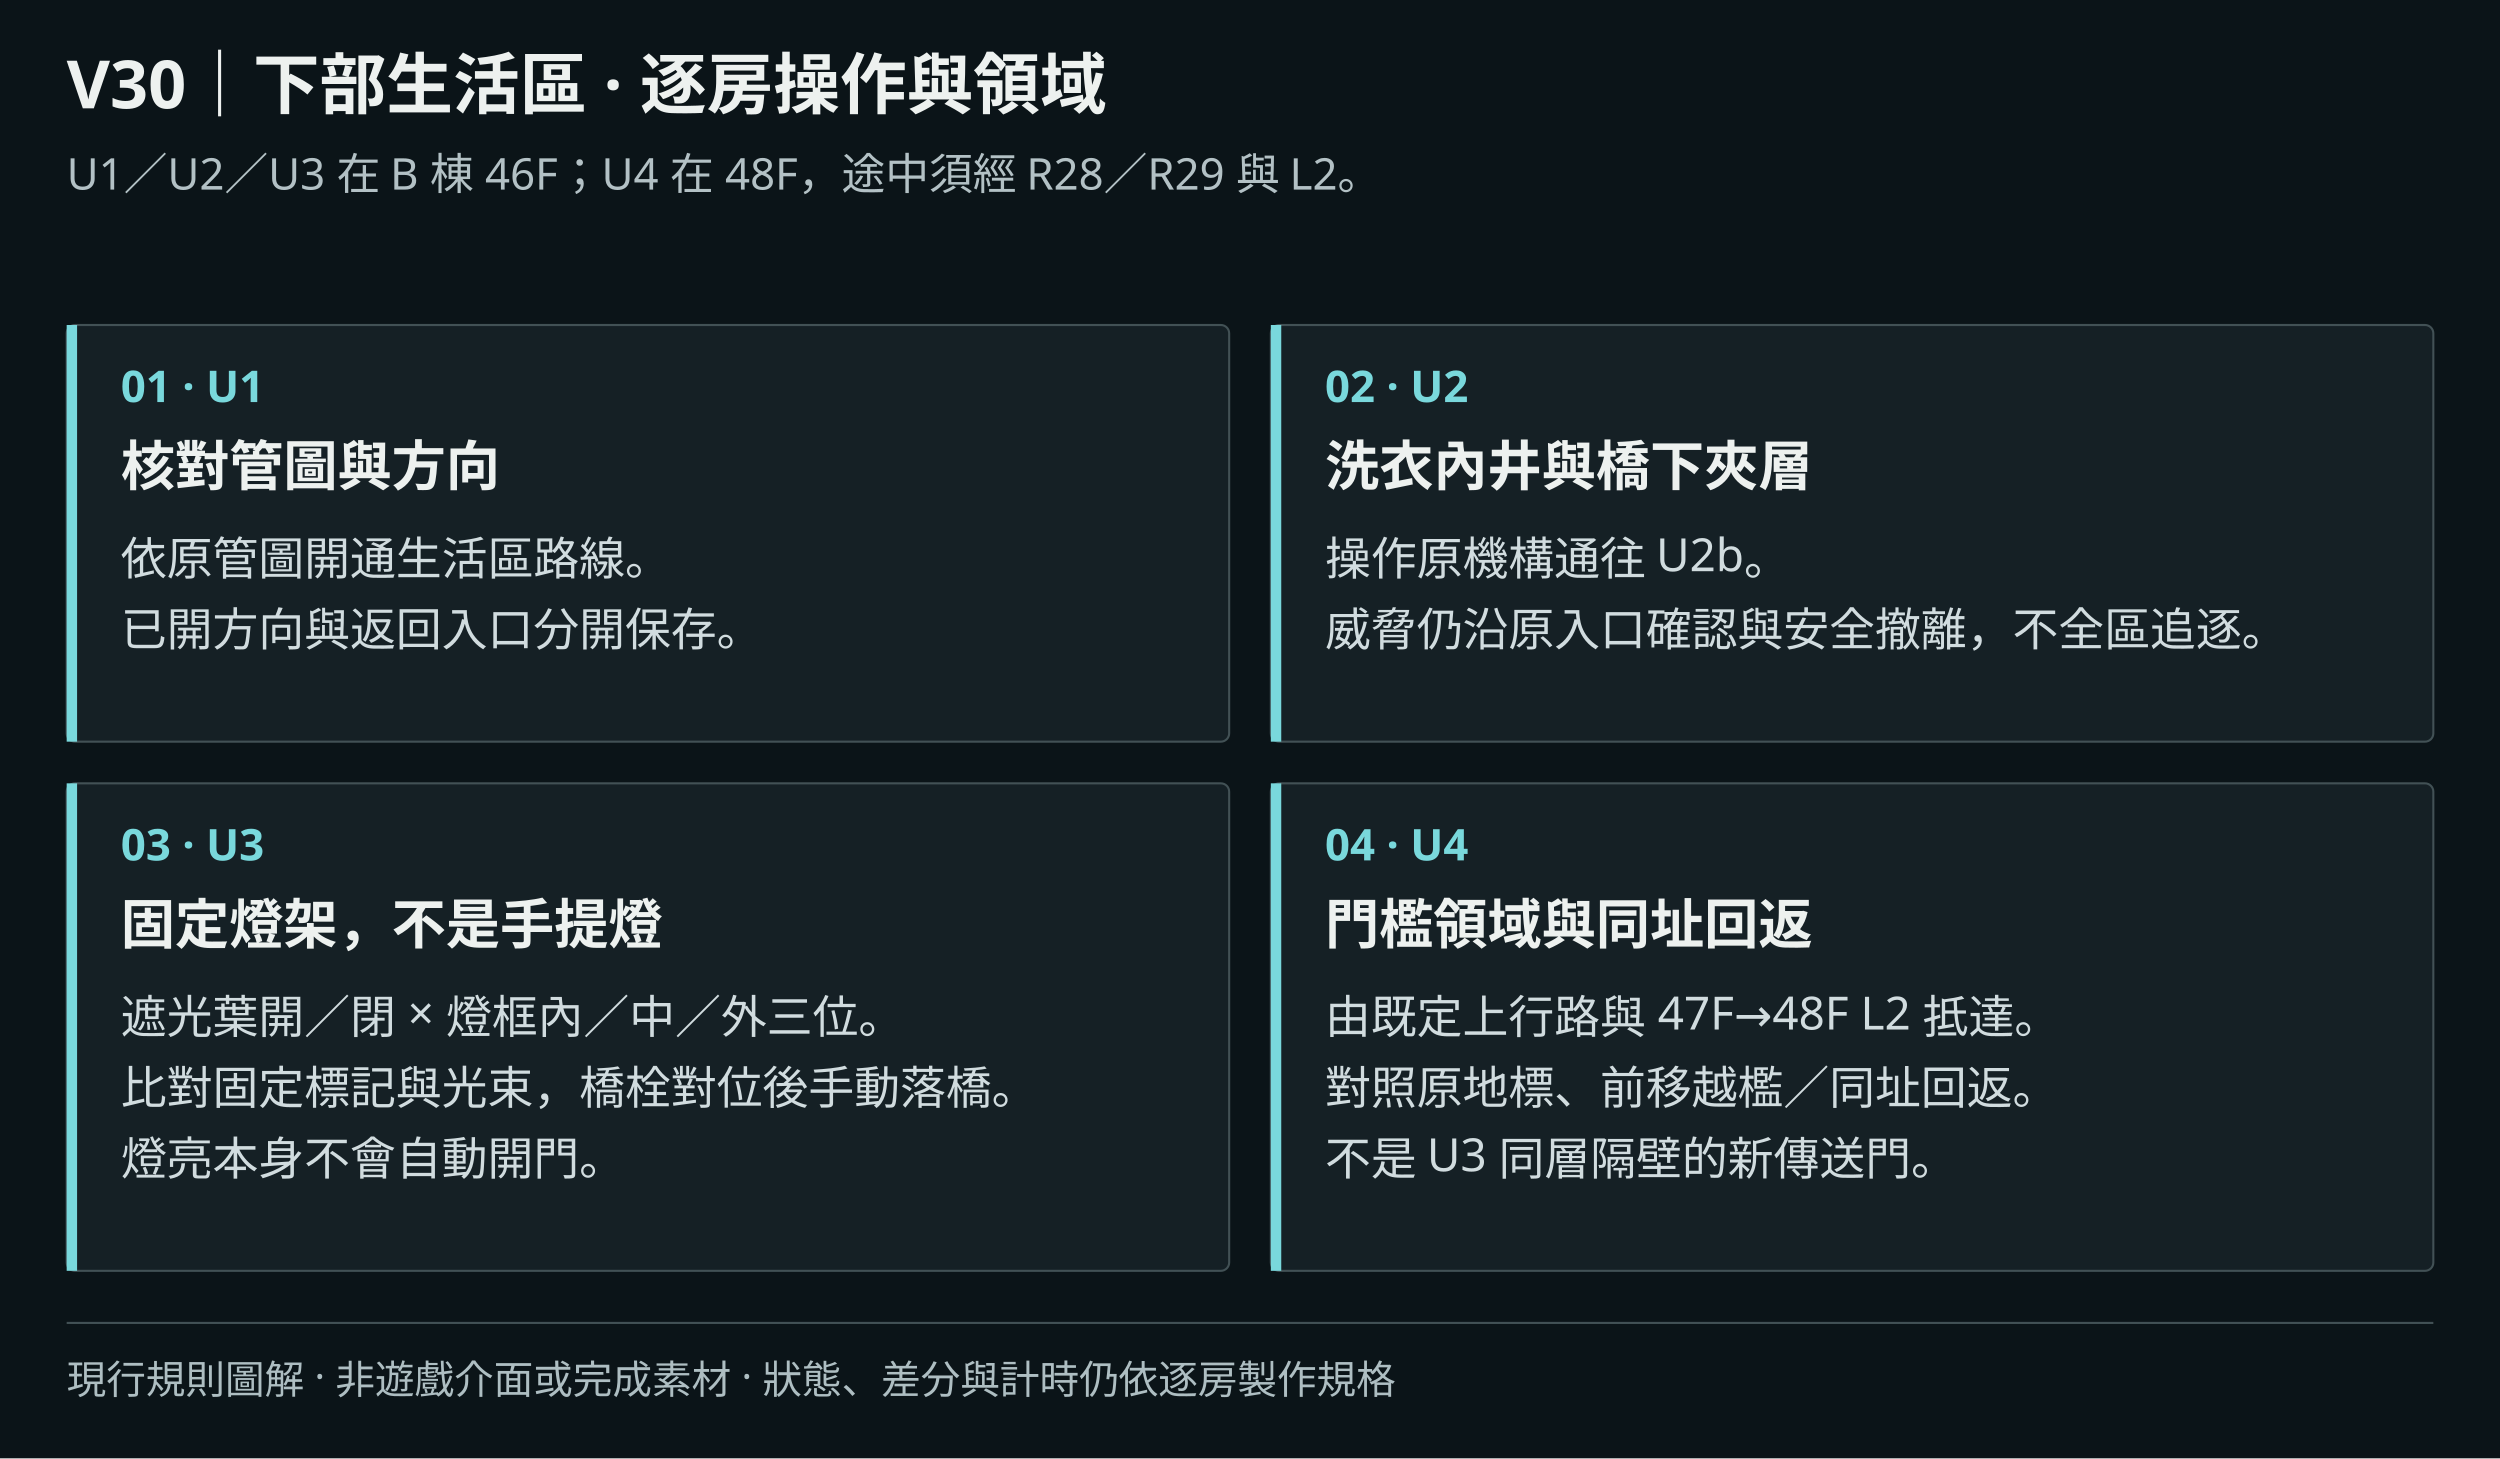
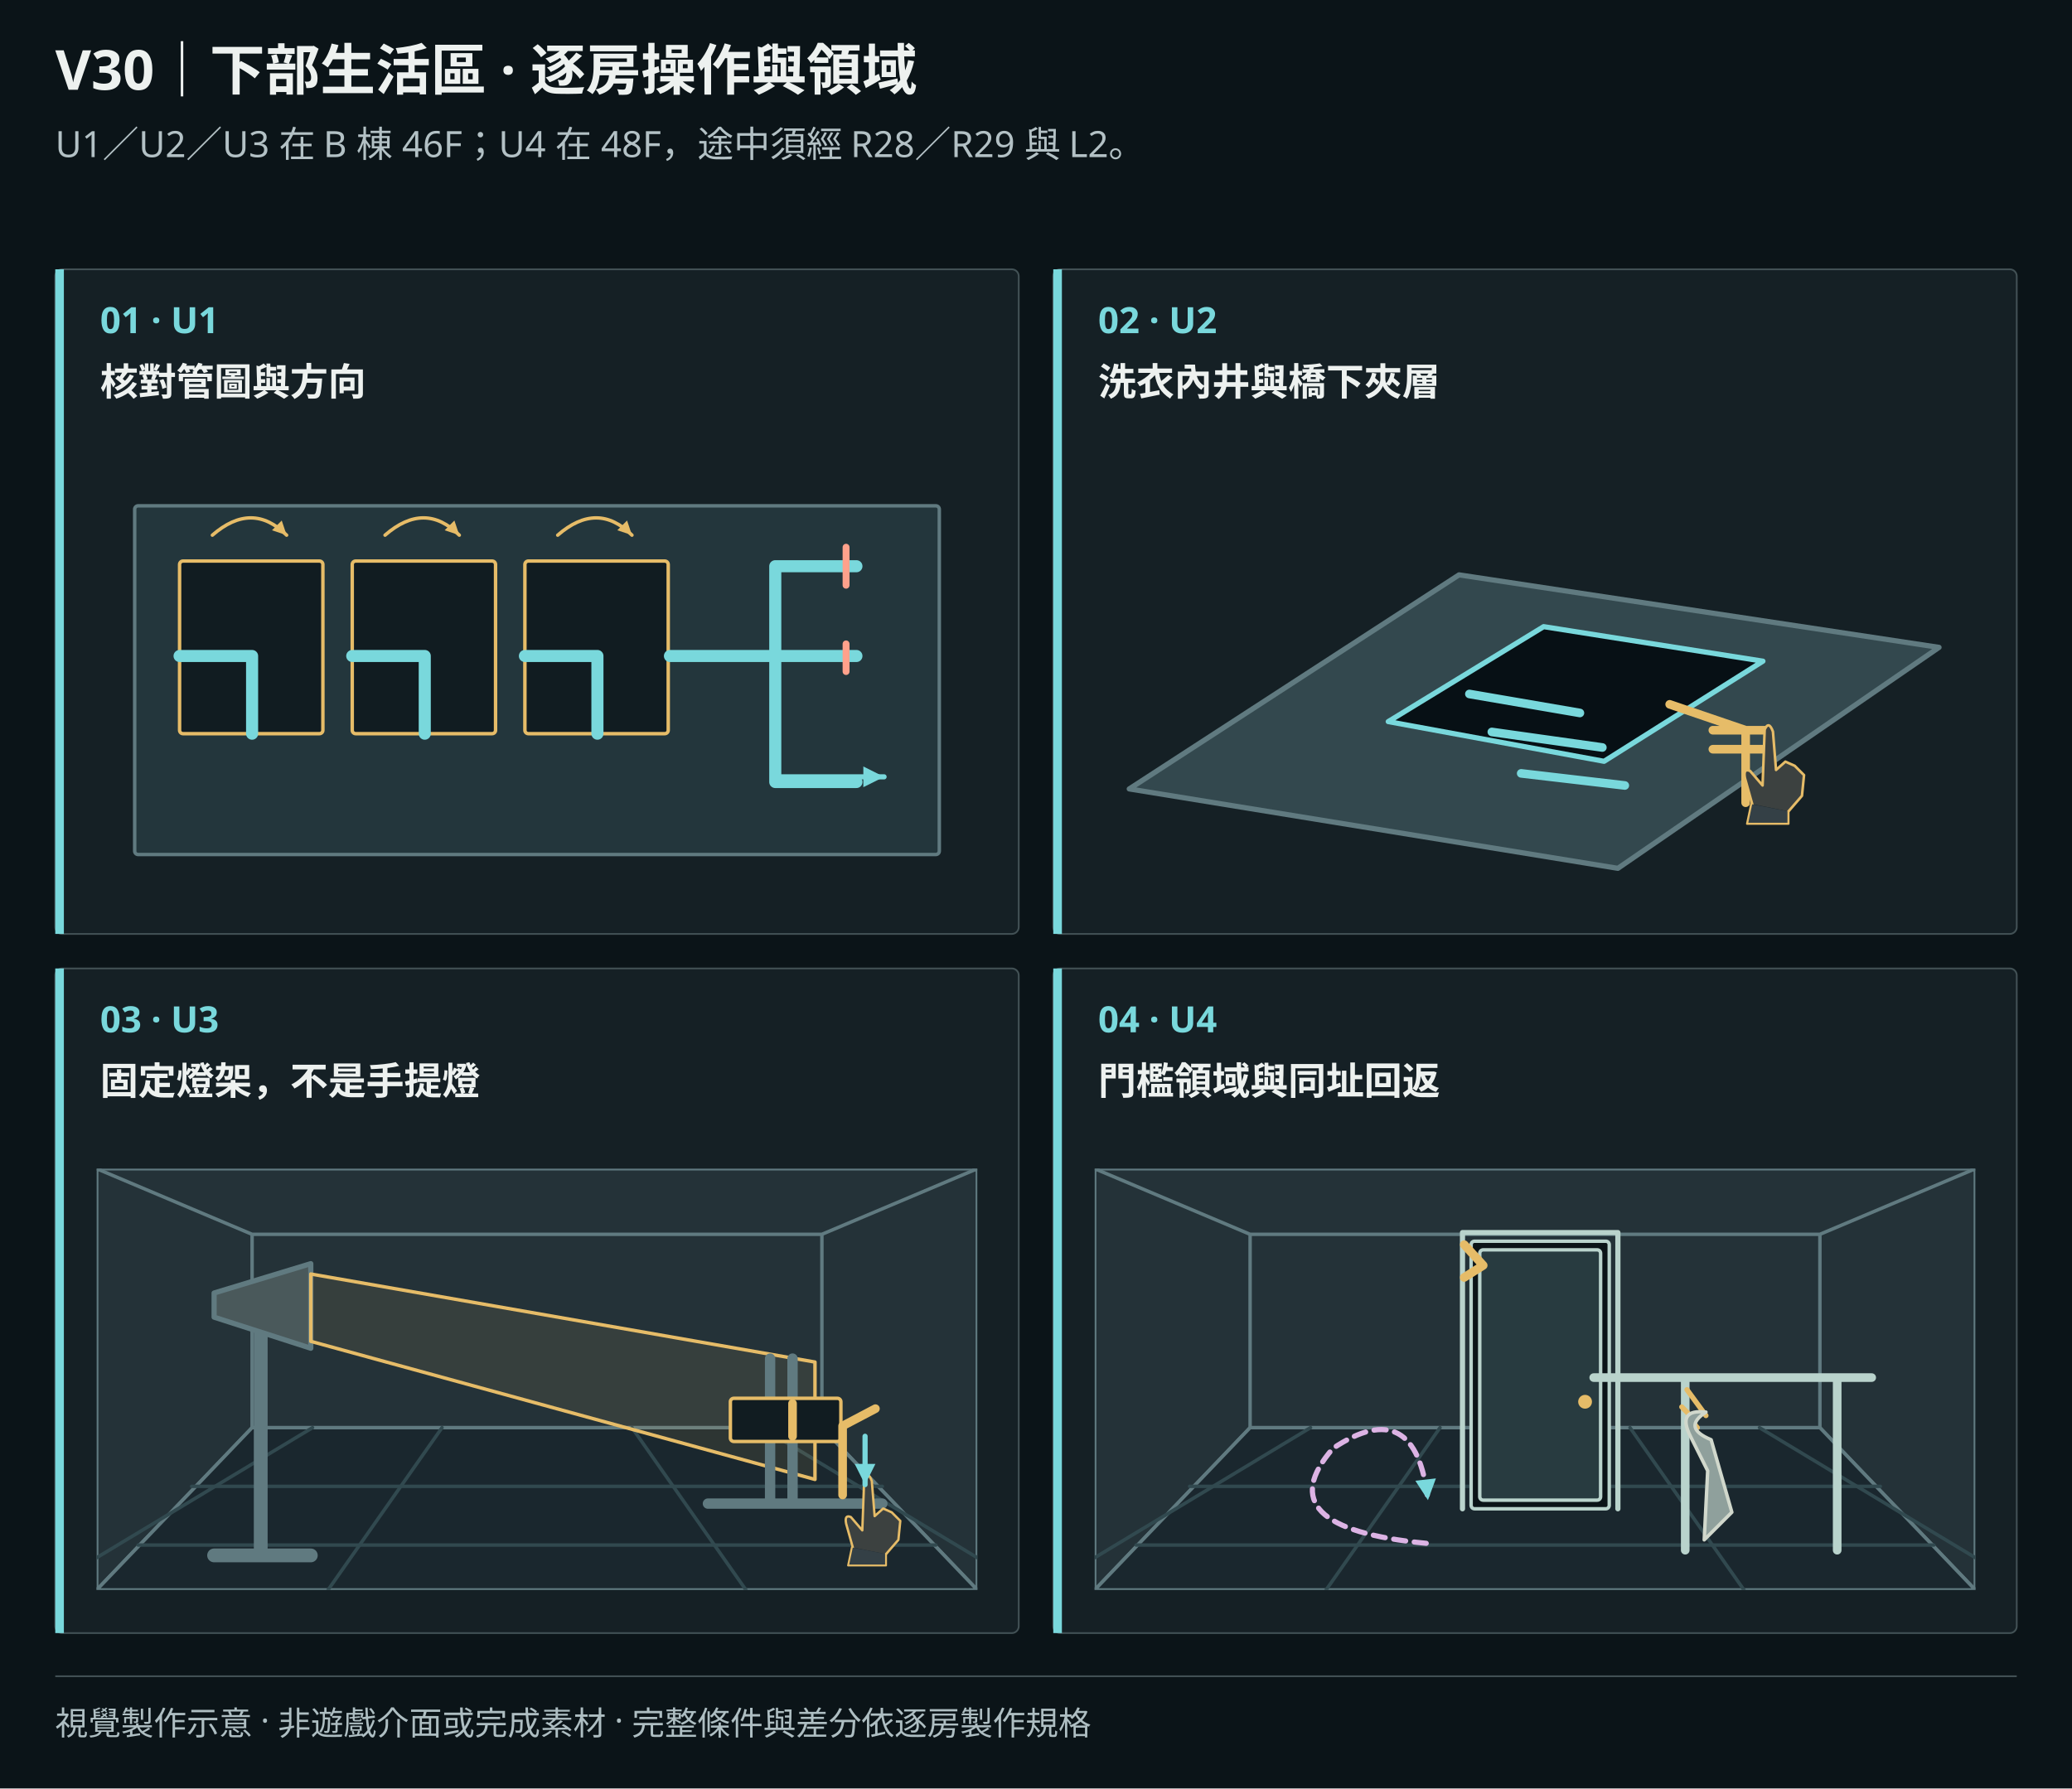
- <svg xmlns="http://www.w3.org/2000/svg" width="1200" height="700" viewBox="0 0 1200 700" role="img" aria-labelledby="title desc">
-   <style>text{font-family:"Microsoft JhengHei","Noto Sans TC",sans-serif;letter-spacing:0}.title{font-size:32px;font-weight:700;fill:#edf1ef}.subtitle{font-size:21px;fill:#b3c1c5}.phase{font-size:21px;font-weight:700}.panel-title{font-size:26px;font-weight:700;fill:#edf1ef}.body{font-size:22px;fill:#d1dcdf}.footer{font-size:19px;fill:#aebec2}</style>
-   <rect width="1200" height="700" fill="#0b1418" />
+ <svg xmlns="http://www.w3.org/2000/svg" width="1200" height="1036" viewBox="0 0 1200 1036" role="img" aria-labelledby="title desc" data-layout="visual-v1">
+   <defs>
+     <marker id="vis-arrow-teal" viewBox="0 0 10 10" refX="9" refY="5" markerWidth="5" markerHeight="5" orient="auto">
+       <path d="M1 1L9 5L1 9Z" fill="#79d8dc" />
+     </marker>
+     <marker id="vis-arrow-gold" viewBox="0 0 10 10" refX="9" refY="5" markerWidth="5" markerHeight="5" orient="auto">
+       <path d="M1 1L9 5L1 9Z" fill="#e6bc68" />
+     </marker>
+     <marker id="vis-arrow-red" viewBox="0 0 10 10" refX="9" refY="5" markerWidth="5" markerHeight="5" orient="auto">
+       <path d="M1 1L9 5L1 9Z" fill="#ffa18b" />
+     </marker>
+     <clipPath id="visual-v30-0">
+       <rect width="510" height="244" />
+     </clipPath>
+     <clipPath id="visual-v30-1">
+       <rect width="510" height="244" />
+     </clipPath>
+     <clipPath id="visual-v30-2">
+       <rect width="510" height="244" />
+     </clipPath>
+     <clipPath id="visual-v30-3">
+       <rect width="510" height="244" />
+     </clipPath>
+   </defs>
+   <style>text{font-family:"Microsoft JhengHei","Noto Sans TC",sans-serif;letter-spacing:0}.title{font-size:32px;font-weight:700;fill:#edf1ef}.subtitle{font-size:21px;fill:#b3c1c5}.phase{font-size:21px;font-weight:700}.panel-title{font-size:22px;font-weight:700;fill:#edf1ef}.footer{font-size:19px;fill:#aebec2}</style>
+   <rect width="1200" height="1036" fill="#0b1418" />
  <text class="title" x="32" y="52">V30｜下部生活區 · 逐房操作與領域</text>
  <text class="subtitle" x="32" y="91">U1／U2／U3 在 B 棟 46F；U4 在 48F，途中須經 R28／R29 與 L2。</text>
  <g data-panel="1">
-     <rect x="32" y="156" width="558" height="200" rx="4" fill="#152025" stroke="#425155" />
-     <rect x="32" y="156" width="5" height="200" fill="#79d8dc" />
+     <rect x="32" y="156" width="558" height="385" rx="4" fill="#152025" stroke="#425155" />
+     <rect x="32" y="156" width="5" height="385" fill="#79d8dc" />
    <text class="phase" x="58" y="193" fill="#79d8dc">01 · U1</text>
-     <text class="panel-title" x="58" y="233">核對管圖與方向</text>
-     <text class="body" x="58" y="276">依原管圖開通生活區路線。</text>
-     <text class="body" x="58" y="310">已開方向與返回入口分開保存。</text>
+     <text class="panel-title" x="58" y="229">核對管圖與方向</text>
+     <g transform="translate(56 272)" clip-path="url(#visual-v30-0)">
+       <g data-visual="V30" data-step="1">
+         <rect x="22" y="21" width="466" height="202" rx="2" fill="#23363c" stroke="#607a80" stroke-width="2" />
+         <rect x="48" y="53" width="83" height="100" rx="2" fill="#111c21" stroke="#e6bc68" stroke-width="2" />
+         <path d="M48 108h42V153" fill="none" stroke="#79d8dc" stroke-width="7" stroke-linecap="round" stroke-linejoin="round" />
+         <path d="M67 38q23 -20 43 0" fill="none" stroke="#e6bc68" stroke-width="2" stroke-linecap="round" stroke-linejoin="round" marker-end="url(#vis-arrow-gold)" />
+         <rect x="148" y="53" width="83" height="100" rx="2" fill="#111c21" stroke="#e6bc68" stroke-width="2" />
+         <path d="M148 108h42V153" fill="none" stroke="#79d8dc" stroke-width="7" stroke-linecap="round" stroke-linejoin="round" />
+         <path d="M167 38q23 -20 43 0" fill="none" stroke="#e6bc68" stroke-width="2" stroke-linecap="round" stroke-linejoin="round" marker-end="url(#vis-arrow-gold)" />
+         <rect x="248" y="53" width="83" height="100" rx="2" fill="#111c21" stroke="#e6bc68" stroke-width="2" />
+         <path d="M248 108h42V153" fill="none" stroke="#79d8dc" stroke-width="7" stroke-linecap="round" stroke-linejoin="round" />
+         <path d="M267 38q23 -20 43 0" fill="none" stroke="#e6bc68" stroke-width="2" stroke-linecap="round" stroke-linejoin="round" marker-end="url(#vis-arrow-gold)" />
+         <path d="M332 108h61v-52h47M393 108h47M393 108v73h47" fill="none" stroke="#79d8dc" stroke-width="7" stroke-linecap="round" stroke-linejoin="round" />
+         <path d="M434 45v22M434 101v16" fill="none" stroke="#ffa18b" stroke-width="4" stroke-linecap="round" stroke-linejoin="round" />
+         <path d="M394 178H456" fill="none" stroke="#79d8dc" stroke-width="3" stroke-linecap="round" stroke-linejoin="round" marker-end="url(#vis-arrow-teal)" />
+       </g>
+     </g>
  </g>
  <g data-panel="2">
-     <rect x="610" y="156" width="558" height="200" rx="4" fill="#152025" stroke="#425155" />
-     <rect x="610" y="156" width="5" height="200" fill="#79d8dc" />
+     <rect x="610" y="156" width="558" height="385" rx="4" fill="#152025" stroke="#425155" />
+     <rect x="610" y="156" width="5" height="385" fill="#79d8dc" />
    <text class="phase" x="636" y="193" fill="#79d8dc">02 · U2</text>
-     <text class="panel-title" x="636" y="233">洗衣內井與橋下夾層</text>
-     <text class="body" x="636" y="276">操作原機構通往 U2b。</text>
-     <text class="body" x="636" y="310">威脅仍沿原入口確認與安全撤離，不全區追逐。</text>
+     <text class="panel-title" x="636" y="229">洗衣內井與橋下夾層</text>
+     <g transform="translate(634 272)" clip-path="url(#visual-v30-1)">
+       <g data-visual="V30" data-step="2">
+         <path d="M20 185L211 61L489 103L303 231Z" fill="#33484e" stroke="#607a80" stroke-width="3" stroke-linecap="round" stroke-linejoin="round" />
+         <path d="M170 146L260 91L387 111L295 169Z" fill="#071015" stroke="#79d8dc" stroke-width="3" stroke-linecap="round" stroke-linejoin="round" />
+         <path d="M217 130L281 141M230 152L294 161M247 176L307 183" fill="none" stroke="#79d8dc" stroke-width="5" stroke-linecap="round" stroke-linejoin="round" />
+         <path d="M333 136l44 15v42M358 151h32v11h-32" fill="none" stroke="#e6bc68" stroke-width="5" stroke-linecap="round" stroke-linejoin="round" />
+         <g transform="translate(394 165) scale(0.6)">
+           <path d="M-22 48L-29 23Q-31 13-24 16L-12 30L-10 -24Q-6 -33-2 -22L1 15L10 7L19 11L28 20L26 40L13 55" fill="#3c4140" stroke="#e6bc68" stroke-width="2.5" stroke-linecap="round" stroke-linejoin="round" />
+           <path d="M-23 48L-27 67H13L13 55" fill="#344046" stroke="#e6bc68" stroke-width="2" stroke-linecap="round" stroke-linejoin="round" />
+         </g>
+       </g>
+     </g>
  </g>
  <g data-panel="3">
-     <rect x="32" y="376" width="558" height="234" rx="4" fill="#152025" stroke="#425155" />
-     <rect x="32" y="376" width="5" height="234" fill="#79d8dc" />
-     <text class="phase" x="58" y="413" fill="#79d8dc">03 · U3</text>
-     <text class="panel-title" x="58" y="453">固定燈架，不是手提燈</text>
-     <text class="body" x="58" y="496">遮光葉開／閉 × 燈框內／中／外三位。</text>
-     <text class="body" x="58" y="530">比對固定標記與光束，橋栓對位後手動落橋。</text>
-     <text class="body" x="58" y="564">燈亮本身不會自動開門。</text>
+     <rect x="32" y="561" width="558" height="385" rx="4" fill="#152025" stroke="#425155" />
+     <rect x="32" y="561" width="5" height="385" fill="#79d8dc" />
+     <text class="phase" x="58" y="598" fill="#79d8dc">03 · U3</text>
+     <text class="panel-title" x="58" y="634">固定燈架，不是手提燈</text>
+     <g transform="translate(56 677)" clip-path="url(#visual-v30-2)">
+       <g data-visual="V30" data-step="3">
+         <rect x="0" y="0" width="510" height="244" rx="2" fill="#243238" stroke="#607a80" stroke-width="2" />
+         <path d="M0 0L90 38H420L510 0M90 38V150L0 244M420 38V150L510 244M90 150H420" fill="none" stroke="#607a80" stroke-width="2" stroke-linecap="round" stroke-linejoin="round" />
+         <path d="M0 244L90 150H420L510 244Z" fill="#1a272e" stroke="#607a80" stroke-width="2" stroke-linecap="round" stroke-linejoin="round" />
+         <path d="M125 150L-31 244" fill="none" stroke="#31494f" stroke-width="2" stroke-linecap="round" stroke-linejoin="round" />
+         <path d="M200 150L134 244" fill="none" stroke="#31494f" stroke-width="2" stroke-linecap="round" stroke-linejoin="round" />
+         <path d="M310 150L376 244" fill="none" stroke="#31494f" stroke-width="2" stroke-linecap="round" stroke-linejoin="round" />
+         <path d="M385 150L541 244" fill="none" stroke="#31494f" stroke-width="2" stroke-linecap="round" stroke-linejoin="round" />
+         <path d="M55 184H455M24 218H486" fill="none" stroke="#31494f" stroke-width="2" stroke-linecap="round" stroke-linejoin="round" />
+         <path d="M95 224V68M68 224H124" fill="none" stroke="#607a80" stroke-width="8" stroke-linecap="round" stroke-linejoin="round" />
+         <path d="M68 72l56 -17v49l-56 -18Z" fill="#4a595b" stroke="#607a80" stroke-width="3" stroke-linecap="round" stroke-linejoin="round" />
+         <path d="M124 61L416 112L416 180L124 100Z" fill="#e6bc6819" stroke="#e6bc68" stroke-width="2" stroke-linecap="round" stroke-linejoin="round" />
+         <path d="M390 110V194M403 110V194M354 194H455" fill="none" stroke="#607a80" stroke-width="6" stroke-linecap="round" stroke-linejoin="round" />
+         <rect x="367" y="133" width="64" height="25" rx="2" fill="#111c21" stroke="#e6bc68" stroke-width="2" />
+         <path d="M403 136v19" fill="none" stroke="#e6bc68" stroke-width="5" stroke-linecap="round" stroke-linejoin="round" />
+         <path d="M432 189v-40l19 -10" fill="none" stroke="#e6bc68" stroke-width="5" stroke-linecap="round" stroke-linejoin="round" />
+         <g transform="translate(450 193) scale(0.55)">
+           <path d="M-22 48L-29 23Q-31 13-24 16L-12 30L-10 -24Q-6 -33-2 -22L1 15L10 7L19 11L28 20L26 40L13 55" fill="#3c4140" stroke="#e6bc68" stroke-width="2.5" stroke-linecap="round" stroke-linejoin="round" />
+           <path d="M-23 48L-27 67H13L13 55" fill="#344046" stroke="#e6bc68" stroke-width="2" stroke-linecap="round" stroke-linejoin="round" />
+         </g>
+         <path d="M445 155V183" fill="none" stroke="#79d8dc" stroke-width="3" stroke-linecap="round" stroke-linejoin="round" marker-end="url(#vis-arrow-teal)" />
+       </g>
+     </g>
  </g>
  <g data-panel="4">
-     <rect x="610" y="376" width="558" height="234" rx="4" fill="#152025" stroke="#425155" />
-     <rect x="610" y="376" width="5" height="234" fill="#79d8dc" />
-     <text class="phase" x="636" y="413" fill="#79d8dc">04 · U4</text>
-     <text class="panel-title" x="636" y="453">門檻領域與同址回返</text>
-     <text class="body" x="636" y="496">由既定上行路與 47F→48F L2 抵達。</text>
-     <text class="body" x="636" y="530">對照原地標、前移越檻／同址回返。</text>
-     <text class="body" x="636" y="564">不是 U3 同層隔壁的新傳送門。</text>
+     <rect x="610" y="561" width="558" height="385" rx="4" fill="#152025" stroke="#425155" />
+     <rect x="610" y="561" width="5" height="385" fill="#79d8dc" />
+     <text class="phase" x="636" y="598" fill="#79d8dc">04 · U4</text>
+     <text class="panel-title" x="636" y="634">門檻領域與同址回返</text>
+     <g transform="translate(634 677)" clip-path="url(#visual-v30-3)">
+       <g data-visual="V30" data-step="4">
+         <rect x="0" y="0" width="510" height="244" rx="2" fill="#243238" stroke="#607a80" stroke-width="2" />
+         <path d="M0 0L90 38H420L510 0M90 38V150L0 244M420 38V150L510 244M90 150H420" fill="none" stroke="#607a80" stroke-width="2" stroke-linecap="round" stroke-linejoin="round" />
+         <path d="M0 244L90 150H420L510 244Z" fill="#1a272e" stroke="#607a80" stroke-width="2" stroke-linecap="round" stroke-linejoin="round" />
+         <path d="M125 150L-31 244" fill="none" stroke="#31494f" stroke-width="2" stroke-linecap="round" stroke-linejoin="round" />
+         <path d="M200 150L134 244" fill="none" stroke="#31494f" stroke-width="2" stroke-linecap="round" stroke-linejoin="round" />
+         <path d="M310 150L376 244" fill="none" stroke="#31494f" stroke-width="2" stroke-linecap="round" stroke-linejoin="round" />
+         <path d="M385 150L541 244" fill="none" stroke="#31494f" stroke-width="2" stroke-linecap="round" stroke-linejoin="round" />
+         <path d="M55 184H455M24 218H486" fill="none" stroke="#31494f" stroke-width="2" stroke-linecap="round" stroke-linejoin="round" />
+         <rect x="218" y="42" width="80" height="155" rx="2" fill="#0b1418" stroke="#b9d3cc" stroke-width="2" />
+         <path d="M213 197V37h90v160" fill="none" stroke="#b9d3cc" stroke-width="3" stroke-linecap="round" stroke-linejoin="round" />
+         <rect x="223" y="47" width="70" height="145" rx="2" fill="#283b40" stroke="#b9d3cc" stroke-width="2" />
+         <ellipse cx="284" cy="135" rx="3" ry="3" fill="#e6bc68" stroke="#e6bc68" stroke-width="2" />
+         <path d="M214 44l11 12 -11 7" fill="none" stroke="#e6bc68" stroke-width="5" stroke-linecap="round" stroke-linejoin="round" />
+         <path d="M289 121H450M342 121V221M430 121V221" fill="none" stroke="#b9d3cc" stroke-width="5" stroke-linecap="round" stroke-linejoin="round" />
+         <path d="M343 128l11 15m-14 -5l7 7m-3 -1l5 6" fill="none" stroke="#e6bc68" stroke-width="3" stroke-linecap="round" stroke-linejoin="round" />
+         <path d="M354 141q-14 9 3 16l12 42 -16 16 2 -40 -10 -20q-8 -16 9 -14Z" fill="#8fa09c" stroke="#d1d8cc" stroke-width="2" stroke-linecap="round" stroke-linejoin="round" />
+         <path d="M192 217Q98 208 138 162Q186 130 193 192" fill="none" stroke="#dcb3e4" stroke-width="3" stroke-linecap="round" stroke-linejoin="round" marker-end="url(#vis-arrow-teal)" stroke-dasharray="7 5" />
+       </g>
+     </g>
  </g>
-   <path d="M32 635H1168" stroke="#425155" />
-   <text class="footer" x="32" y="669">現行規則圖解 · 非遊戲介面或完成素材 · 狀態、差分與計時仍依逐房製作規格</text>
+   <path d="M32 971H1168" stroke="#425155" />
+   <text class="footer" x="32" y="1005">視覺製作示意 · 非遊戲介面或完成素材 · 完整條件與差分依逐房製作規格</text>
</svg>
